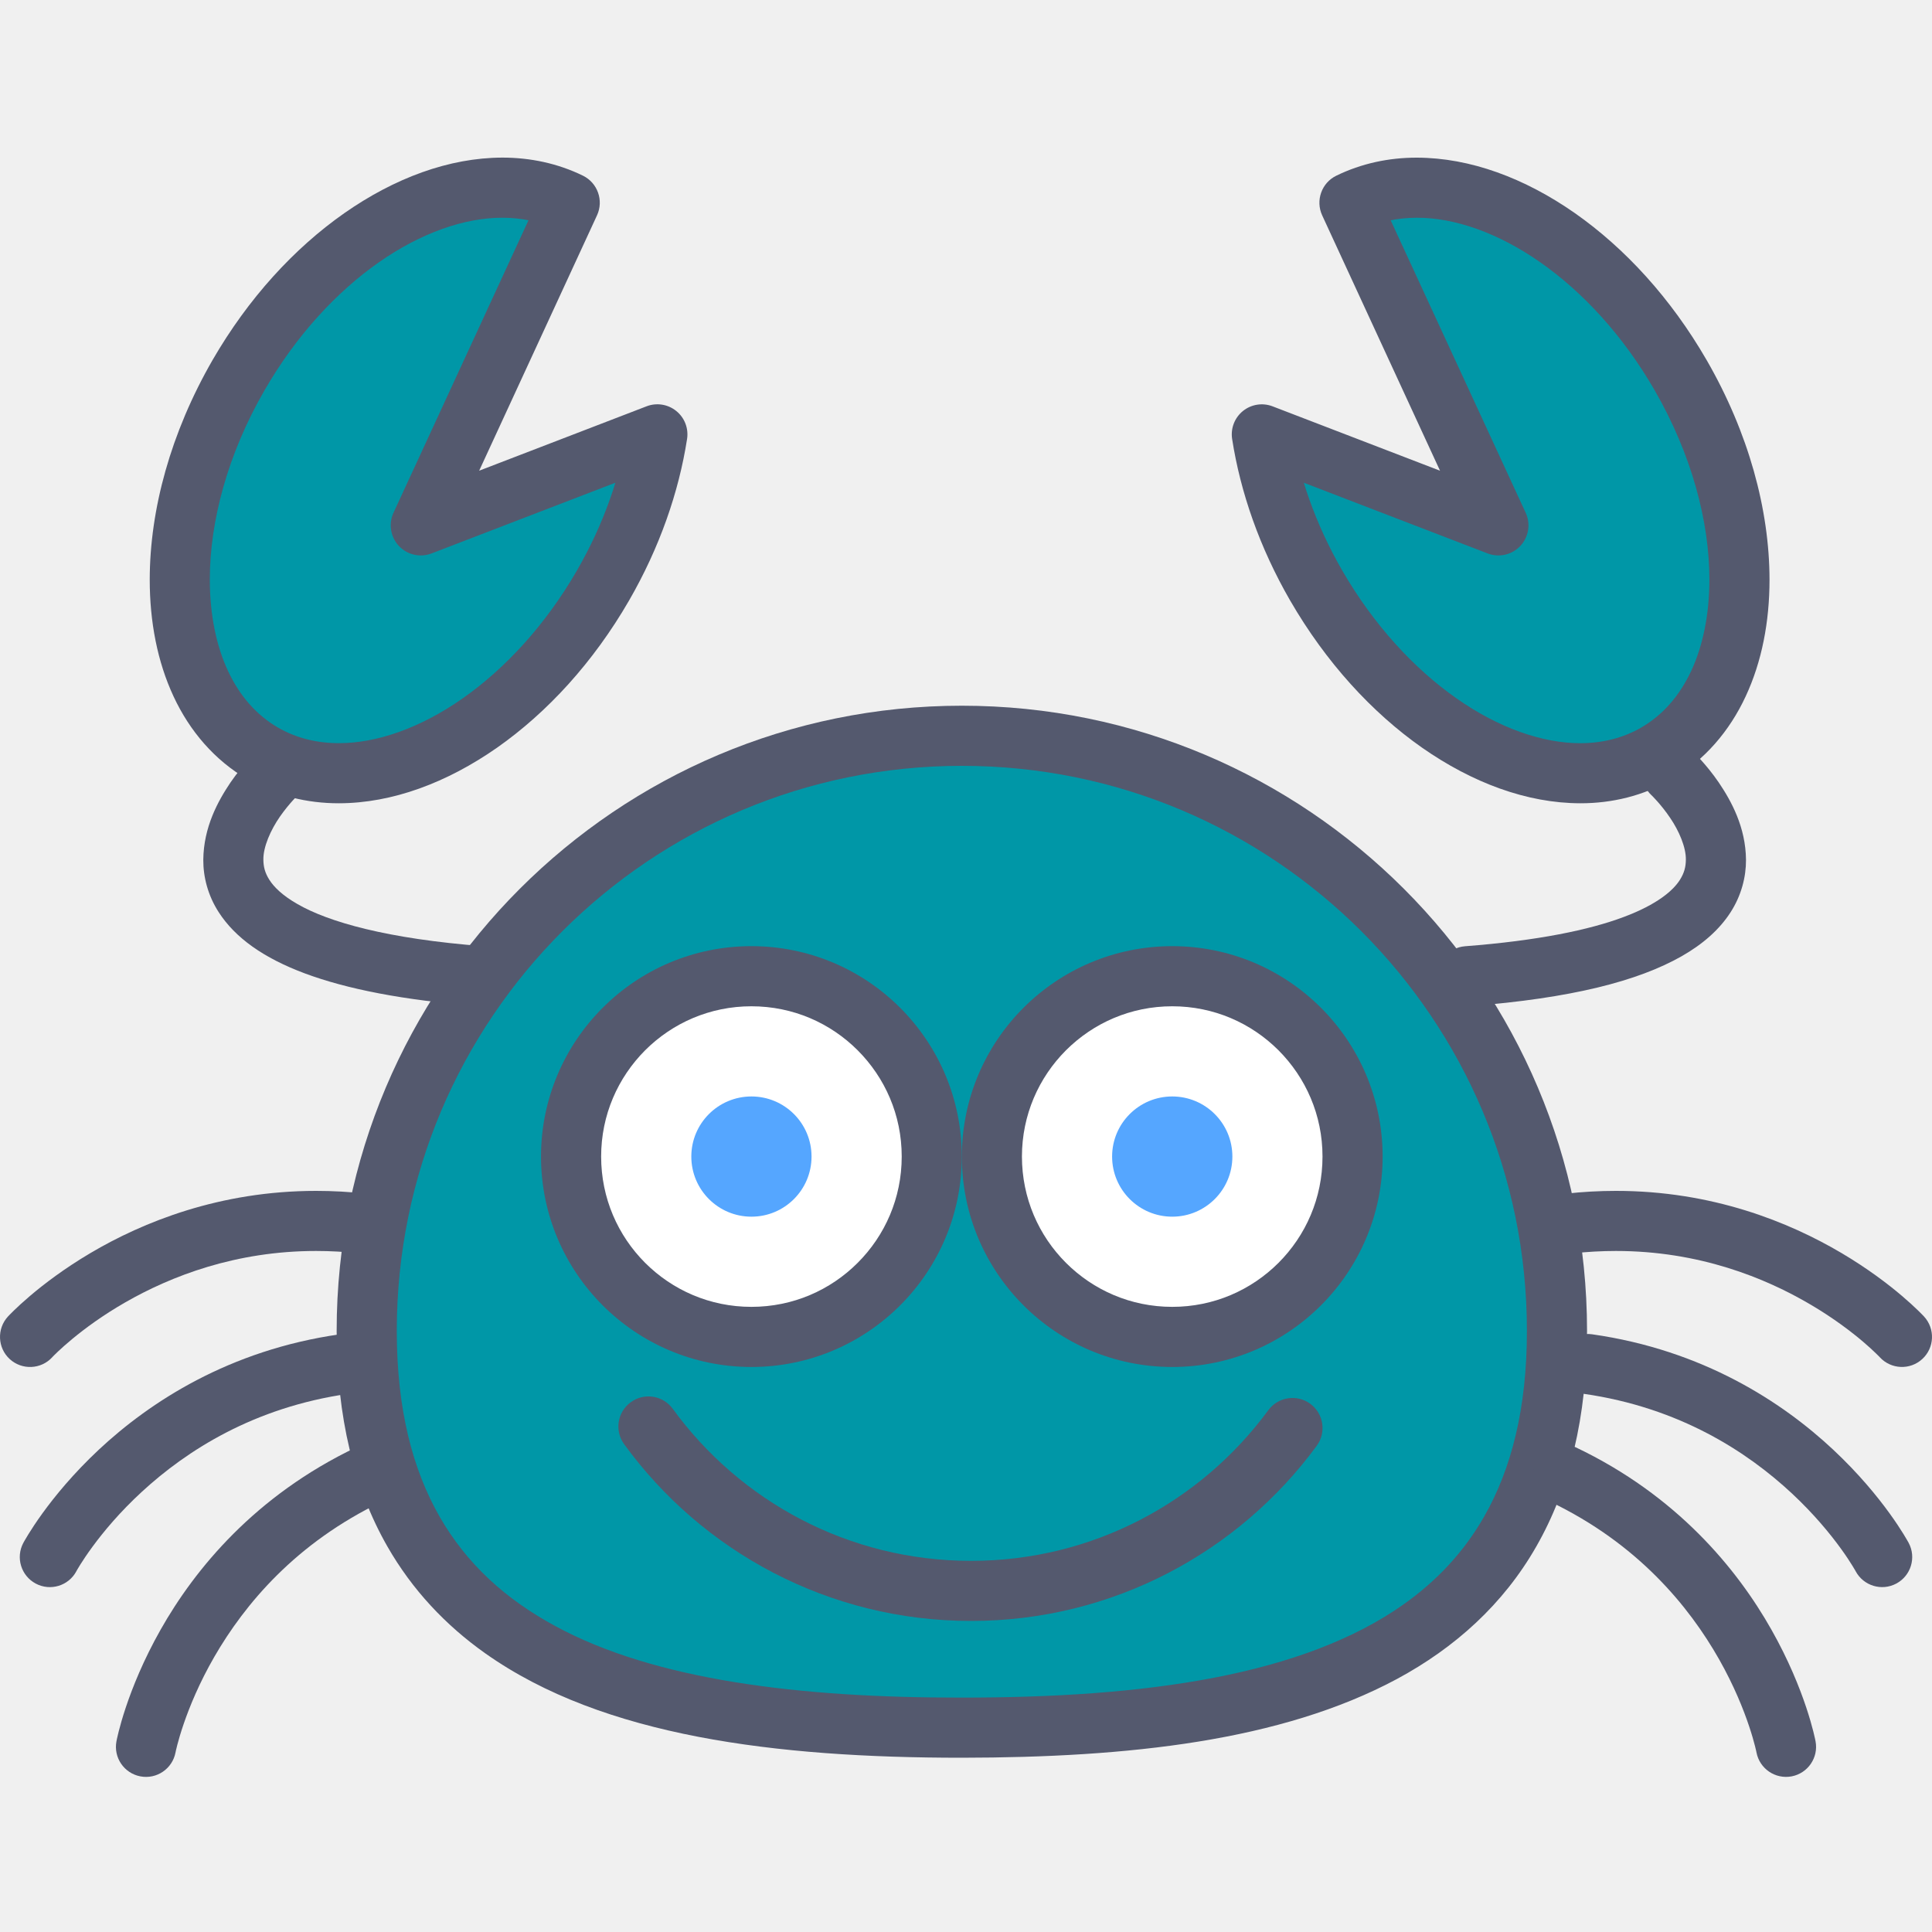
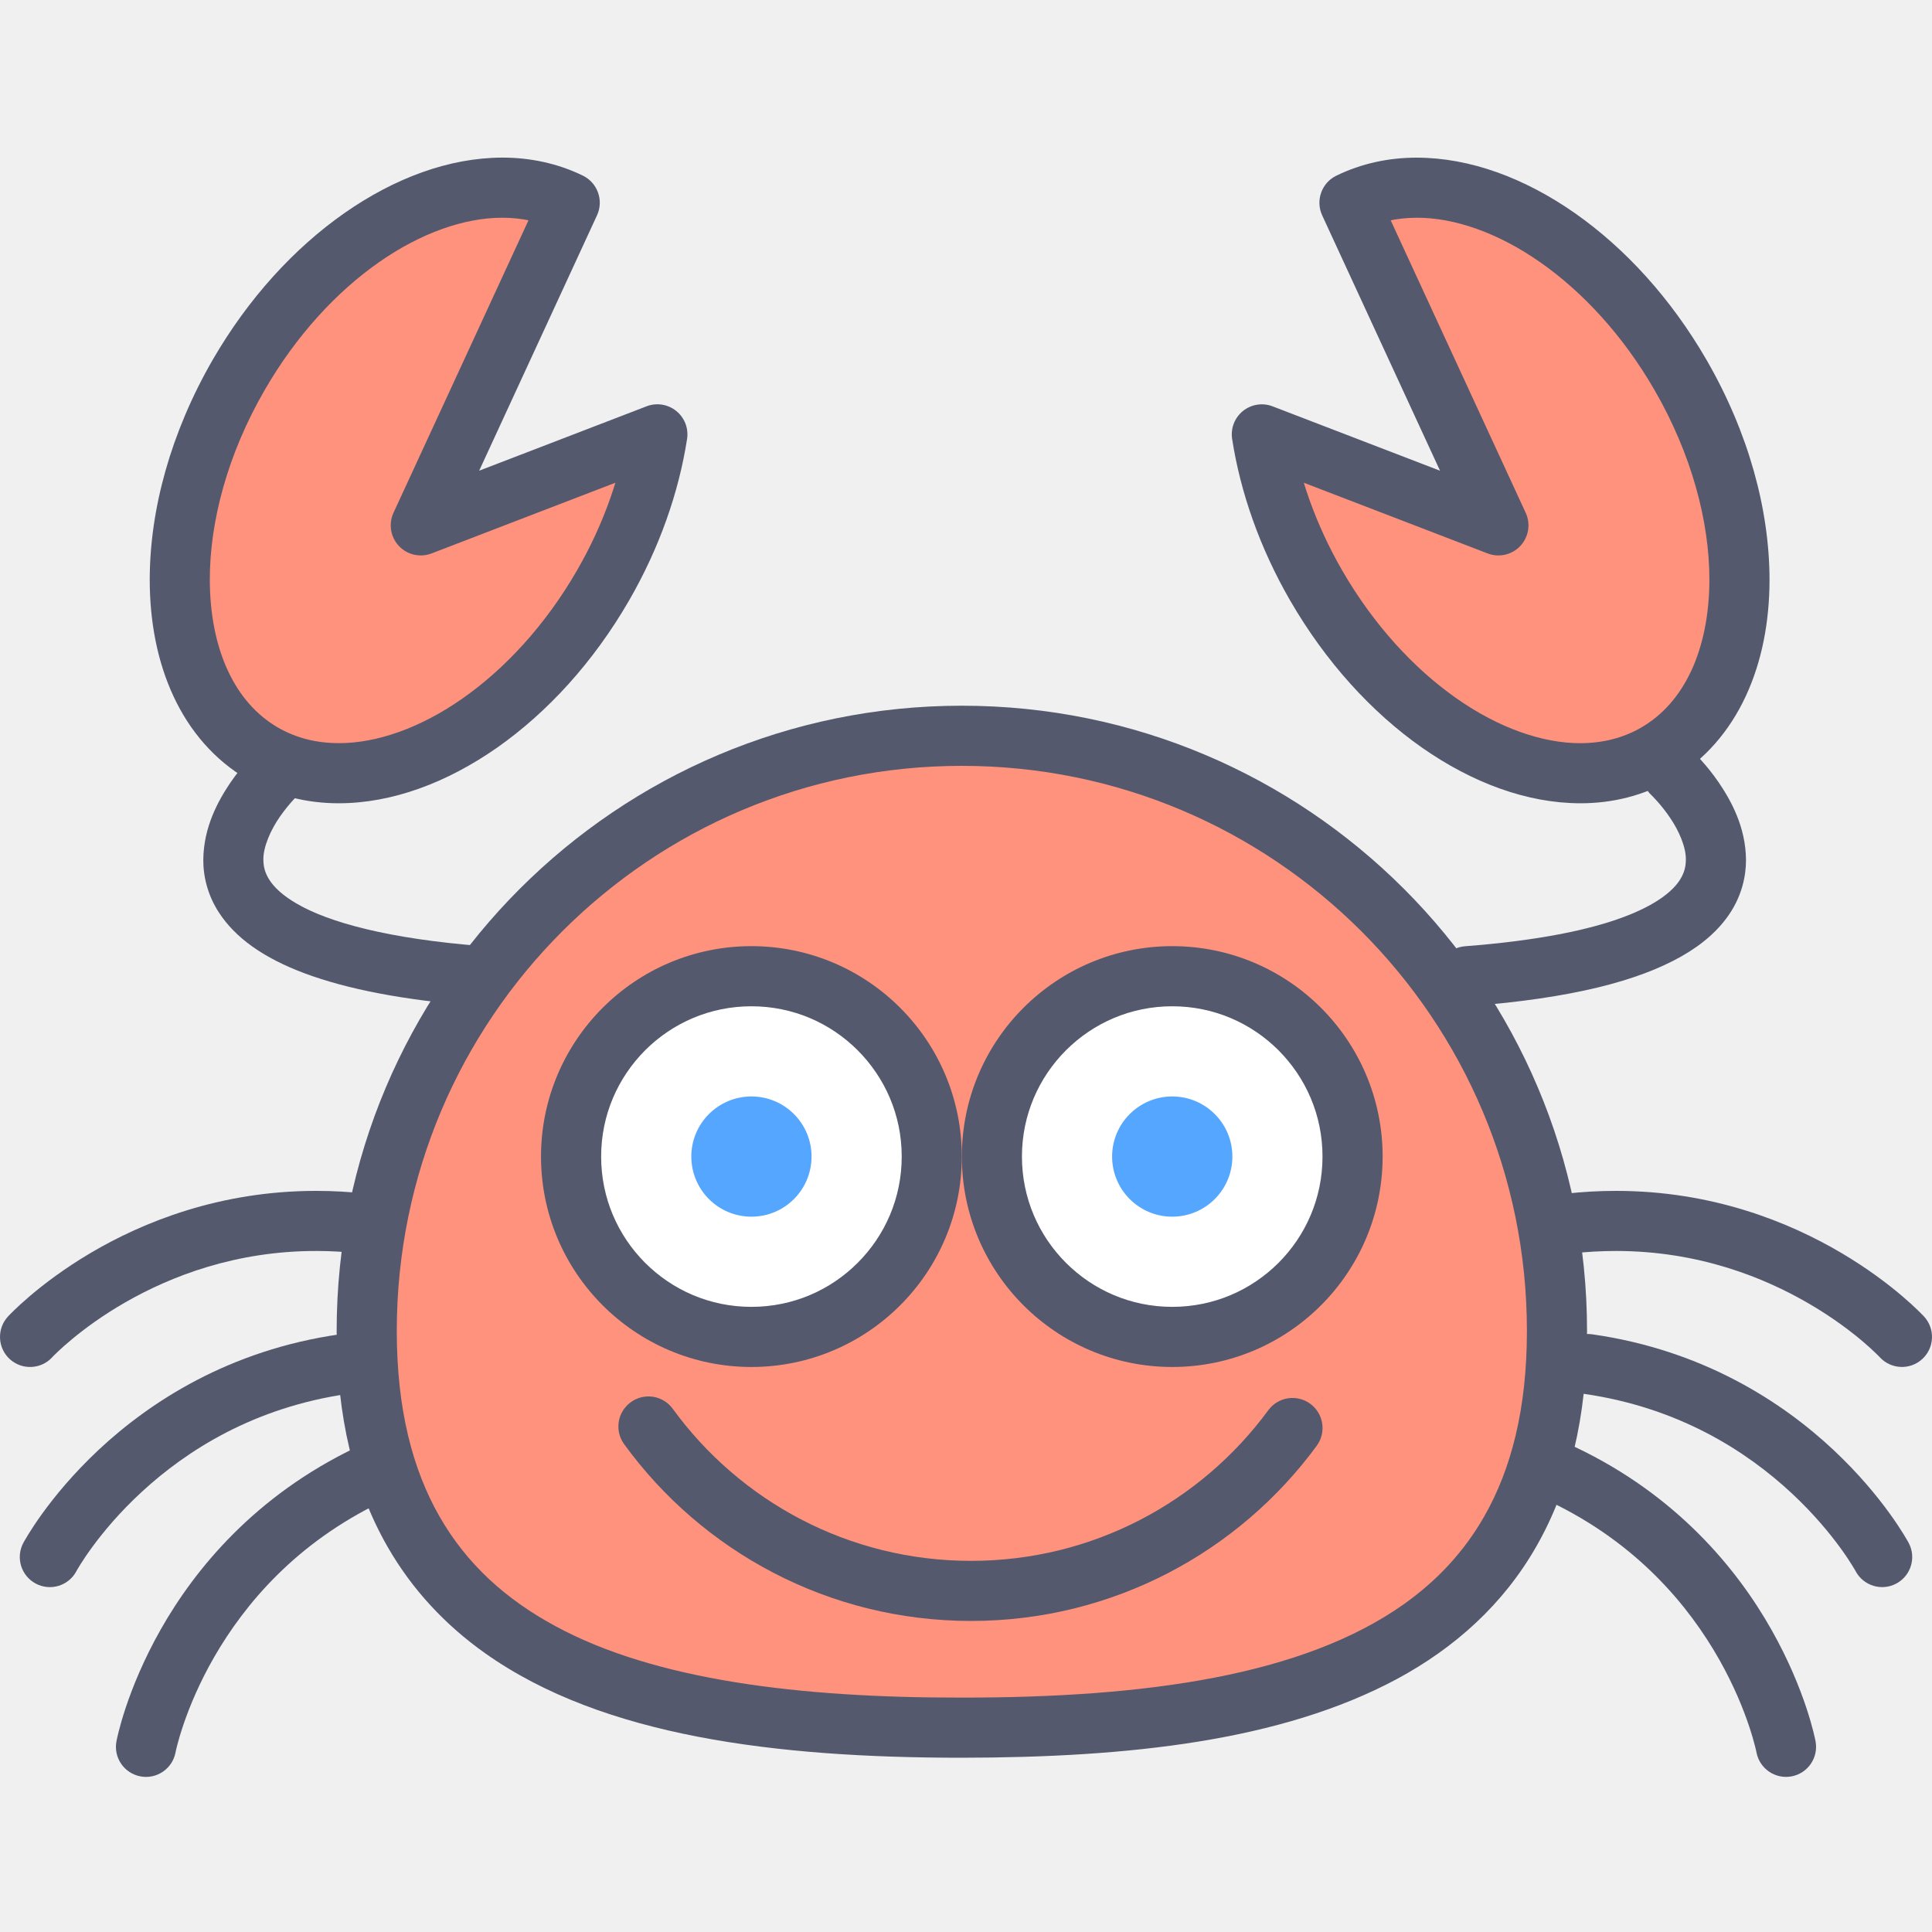
<svg xmlns="http://www.w3.org/2000/svg" width="40" height="40" viewBox="0 0 40 40" fill="none">
  <g clip-path="url(#clip0)">
-     <path d="M32.236 27.555C32.236 20.75 26.719 15.233 19.914 15.233C13.109 15.233 7.593 20.75 7.593 27.555C7.593 34.36 13.109 35.77 19.914 35.77C26.719 35.77 32.236 34.36 32.236 27.555V27.555Z" fill="#0097A7" />
+     <path d="M32.236 27.555C32.236 20.75 26.719 15.233 19.914 15.233C13.109 15.233 7.593 20.75 7.593 27.555C7.593 34.36 13.109 35.77 19.914 35.77C26.719 35.77 32.236 34.36 32.236 27.555V27.555Z" fill="#FF927D" />
    <path d="M32.236 27.555H32.858C32.857 20.406 27.063 14.611 19.914 14.611C12.765 14.611 6.971 20.406 6.97 27.555C6.97 29.339 7.334 30.819 8.021 32.019C8.535 32.917 9.227 33.65 10.046 34.23C11.277 35.101 12.782 35.635 14.454 35.958C16.128 36.28 17.976 36.392 19.914 36.392C23.359 36.388 26.522 36.049 28.922 34.762C30.119 34.117 31.122 33.219 31.807 32.019C32.495 30.819 32.858 29.339 32.858 27.555H31.613C31.613 29.174 31.287 30.421 30.727 31.4C30.306 32.135 29.75 32.727 29.062 33.215C28.032 33.945 26.697 34.435 25.138 34.735C23.58 35.036 21.804 35.148 19.914 35.147C16.554 35.152 13.556 34.785 11.497 33.666C10.464 33.108 9.663 32.379 9.101 31.4C8.541 30.421 8.215 29.174 8.215 27.555C8.215 24.322 9.523 21.401 11.641 19.282C13.76 17.164 16.681 15.856 19.914 15.856C23.146 15.856 26.067 17.164 28.187 19.282C30.305 21.401 31.613 24.322 31.613 27.555H32.236V27.555Z" fill="#54596E" />
    <path d="M19.291 23.945C19.291 26.008 17.62 27.679 15.558 27.679C13.496 27.679 11.824 26.008 11.824 23.945C11.824 21.883 13.496 20.212 15.558 20.212C17.62 20.212 19.291 21.883 19.291 23.945Z" fill="white" />
    <path d="M19.291 23.945H19.913C19.913 21.54 17.963 19.59 15.557 19.589C13.152 19.59 11.202 21.54 11.201 23.945C11.202 26.351 13.152 28.301 15.557 28.302C17.963 28.301 19.913 26.351 19.913 23.945H18.669C18.669 24.807 18.322 25.581 17.757 26.146C17.193 26.71 16.419 27.057 15.557 27.057C14.696 27.057 13.922 26.71 13.357 26.146C12.793 25.581 12.446 24.807 12.446 23.945C12.446 23.084 12.793 22.311 13.357 21.745C13.922 21.181 14.696 20.834 15.557 20.834C16.419 20.834 17.193 21.181 17.757 21.745C18.322 22.311 18.669 23.084 18.669 23.945H19.291Z" fill="#54596E" />
    <path d="M28.004 23.945C28.004 26.008 26.333 27.679 24.27 27.679C22.208 27.679 20.537 26.008 20.537 23.945C20.537 21.883 22.208 20.212 24.27 20.212C26.333 20.212 28.004 21.883 28.004 23.945Z" fill="white" />
    <path d="M28.003 23.945H28.626C28.625 21.54 26.676 19.59 24.27 19.589C21.864 19.59 19.914 21.54 19.914 23.945C19.914 26.351 21.864 28.301 24.27 28.302C26.676 28.301 28.625 26.351 28.626 23.945H27.381C27.381 24.807 27.034 25.581 26.47 26.146C25.905 26.71 25.131 27.057 24.27 27.057C23.409 27.057 22.635 26.71 22.07 26.146C21.505 25.581 21.159 24.807 21.158 23.945C21.159 23.084 21.505 22.311 22.07 21.745C22.635 21.181 23.409 20.834 24.27 20.834C25.131 20.834 25.905 21.181 26.47 21.745C27.034 22.311 27.381 23.084 27.381 23.945H28.003Z" fill="#54596E" />
    <path d="M1.081 28.101L1.081 28.1C1.118 28.061 1.655 27.502 2.597 26.962C3.54 26.422 4.877 25.9 6.544 25.9C6.837 25.9 7.14 25.916 7.453 25.951C7.794 25.99 8.102 25.744 8.14 25.402C8.179 25.061 7.933 24.753 7.591 24.715C7.231 24.674 6.882 24.656 6.544 24.656C4.55 24.656 2.959 25.301 1.873 25.943C0.786 26.586 0.194 27.227 0.164 27.258C-0.068 27.511 -0.052 27.905 0.201 28.138C0.454 28.37 0.848 28.354 1.081 28.101V28.101Z" fill="#54596E" />
    <path d="M1.581 32.531L1.379 32.423L1.58 32.532L1.581 32.531L1.379 32.423L1.58 32.532C1.585 32.522 2.02 31.728 2.94 30.883C3.862 30.035 5.252 29.137 7.214 28.857C7.554 28.808 7.79 28.494 7.742 28.153C7.693 27.813 7.378 27.576 7.038 27.625C4.745 27.951 3.102 29.027 2.047 30.013C0.99 31.002 0.506 31.903 0.483 31.944C0.321 32.247 0.436 32.624 0.739 32.786C1.042 32.948 1.419 32.834 1.581 32.531Z" fill="#54596E" />
    <path d="M3.634 36.282L3.403 36.238L3.634 36.283L3.634 36.282L3.403 36.238L3.634 36.283C3.635 36.272 3.813 35.385 4.437 34.303C5.064 33.218 6.121 31.945 7.908 31.09C8.219 30.942 8.35 30.57 8.201 30.26C8.053 29.95 7.682 29.819 7.372 29.967C5.282 30.965 4.036 32.483 3.325 33.741C2.613 35 2.42 36.005 2.411 36.051C2.347 36.389 2.569 36.714 2.907 36.778C3.245 36.842 3.57 36.62 3.634 36.282V36.282Z" fill="#54596E" />
    <path d="M39.836 27.258C39.806 27.227 39.214 26.586 38.127 25.943C37.041 25.301 35.45 24.655 33.456 24.656C33.118 24.656 32.769 24.674 32.409 24.715C32.068 24.753 31.822 25.061 31.86 25.402C31.898 25.744 32.206 25.99 32.547 25.951C32.861 25.916 33.164 25.9 33.456 25.9C35.177 25.9 36.547 26.455 37.494 27.015C37.966 27.293 38.33 27.573 38.572 27.778C38.693 27.881 38.784 27.966 38.842 28.023L38.906 28.086L38.919 28.099L38.919 28.1C39.152 28.353 39.546 28.37 39.799 28.137C40.052 27.905 40.068 27.511 39.836 27.258V27.258Z" fill="#54596E" />
    <path d="M39.517 31.944C39.494 31.903 39.01 31.002 37.953 30.013C36.898 29.026 35.255 27.951 32.962 27.625C32.622 27.576 32.306 27.813 32.258 28.153C32.209 28.493 32.446 28.808 32.786 28.857C34.779 29.142 36.182 30.064 37.103 30.923C37.562 31.352 37.897 31.763 38.114 32.063C38.223 32.213 38.302 32.335 38.352 32.417L38.407 32.508L38.418 32.529L38.42 32.532L38.62 32.423L38.419 32.53L38.42 32.532L38.62 32.423L38.419 32.53C38.581 32.833 38.958 32.948 39.261 32.786C39.564 32.624 39.679 32.247 39.517 31.944V31.944Z" fill="#54596E" />
    <path d="M37.589 36.051C37.58 36.005 37.388 35 36.675 33.74C35.965 32.483 34.719 30.964 32.628 29.967C32.318 29.819 31.947 29.95 31.799 30.26C31.651 30.57 31.782 30.942 32.092 31.09C33.907 31.958 34.97 33.258 35.592 34.354C35.901 34.9 36.098 35.393 36.215 35.745C36.274 35.92 36.312 36.06 36.336 36.153L36.361 36.257L36.365 36.279L36.366 36.283L36.594 36.238L36.366 36.282L36.366 36.283L36.594 36.238L36.366 36.282C36.43 36.619 36.755 36.841 37.093 36.778C37.431 36.714 37.653 36.388 37.589 36.051V36.051Z" fill="#54596E" />
    <path d="M16.802 23.945C16.802 24.633 16.245 25.19 15.558 25.19C14.87 25.19 14.313 24.633 14.313 23.945C14.313 23.258 14.87 22.701 15.558 22.701C16.245 22.701 16.802 23.258 16.802 23.945Z" fill="#55A6FF" />
    <path d="M25.515 23.945C25.515 24.633 24.957 25.19 24.27 25.19C23.583 25.19 23.025 24.633 23.025 23.945C23.025 23.258 23.583 22.701 24.27 22.701C24.957 22.701 25.515 23.258 25.515 23.945Z" fill="#55A6FF" />
-     <path d="M8.712 10.877C8.712 10.877 10.909 6.119 11.796 4.197C9.715 3.18 6.693 4.729 4.94 7.766C3.135 10.891 3.362 14.399 5.445 15.602C7.529 16.805 10.681 15.247 12.485 12.122C13.082 11.088 13.452 10.014 13.61 8.993L8.712 10.877Z" fill="#0097A7" />
+     <path d="M8.712 10.877C8.712 10.877 10.909 6.119 11.796 4.197C9.715 3.18 6.693 4.729 4.94 7.766C3.135 10.891 3.362 14.399 5.445 15.602C7.529 16.805 10.681 15.247 12.485 12.122C13.082 11.088 13.452 10.014 13.61 8.993L8.712 10.877Z" fill="#FF927D" />
    <path d="M8.713 10.877L9.278 11.138C9.278 11.138 11.474 6.379 12.361 4.457C12.502 4.151 12.373 3.786 12.069 3.637C11.547 3.382 10.978 3.263 10.401 3.263C9.296 3.265 8.166 3.688 7.129 4.413C6.091 5.14 5.14 6.176 4.401 7.454C3.534 8.959 3.101 10.551 3.1 11.999C3.1 12.873 3.258 13.698 3.592 14.416C3.925 15.133 4.443 15.743 5.134 16.141C5.712 16.476 6.361 16.632 7.017 16.631C8.124 16.629 9.255 16.204 10.294 15.478C11.332 14.749 12.285 13.712 13.024 12.433C13.658 11.334 14.054 10.188 14.225 9.089C14.259 8.869 14.174 8.648 14.001 8.509C13.828 8.369 13.594 8.332 13.387 8.412L8.489 10.296L8.713 10.877L9.278 11.138L8.713 10.877L8.936 11.458L13.834 9.574L13.61 8.993L12.995 8.898C12.849 9.838 12.505 10.842 11.946 11.81C11.294 12.94 10.455 13.846 9.579 14.459C8.703 15.074 7.796 15.388 7.017 15.386C6.552 15.386 6.133 15.28 5.756 15.064C5.308 14.803 4.964 14.411 4.72 13.89C4.477 13.37 4.344 12.722 4.344 11.999C4.343 10.801 4.711 9.404 5.479 8.077C6.13 6.948 6.968 6.044 7.842 5.432C8.717 4.819 9.623 4.506 10.401 4.508C10.809 4.508 11.182 4.59 11.523 4.756L11.796 4.197L11.23 3.936C10.787 4.897 10.016 6.567 9.356 7.997C8.696 9.427 8.147 10.616 8.147 10.616C8.041 10.846 8.085 11.118 8.258 11.303C8.432 11.488 8.699 11.549 8.936 11.458L8.713 10.877Z" fill="#54596E" />
    <path d="M5.316 15.554C5.295 15.574 5.04 15.812 4.773 16.199C4.512 16.586 4.215 17.126 4.209 17.802C4.207 18.155 4.304 18.541 4.53 18.889C4.87 19.415 5.453 19.833 6.313 20.154C7.177 20.475 8.339 20.709 9.929 20.832C10.272 20.858 10.571 20.602 10.598 20.259C10.624 19.917 10.368 19.618 10.025 19.591C8.007 19.438 6.794 19.084 6.161 18.719C5.842 18.537 5.67 18.362 5.577 18.216C5.484 18.069 5.455 17.946 5.453 17.802C5.447 17.534 5.606 17.179 5.798 16.904C5.893 16.768 5.99 16.652 6.061 16.574L6.144 16.485L6.164 16.465L6.167 16.462L6.018 16.305L6.166 16.464L6.167 16.462L6.018 16.305L6.166 16.464C6.417 16.229 6.43 15.835 6.196 15.584C5.961 15.333 5.567 15.319 5.316 15.554Z" fill="#54596E" />
-     <path d="M31.023 10.877C31.023 10.877 28.827 6.119 27.94 4.197C30.021 3.18 33.043 4.729 34.795 7.766C36.6 10.891 36.373 14.399 34.29 15.602C32.206 16.805 29.055 15.247 27.25 12.122C26.653 11.088 26.284 10.014 26.125 8.993L31.023 10.877Z" fill="#0097A7" />
+     <path d="M31.023 10.877C31.023 10.877 28.827 6.119 27.94 4.197C30.021 3.18 33.043 4.729 34.795 7.766C36.6 10.891 36.373 14.399 34.29 15.602C32.206 16.805 29.055 15.247 27.25 12.122C26.653 11.088 26.284 10.014 26.125 8.993L31.023 10.877Z" fill="#FF927D" />
    <path d="M31.023 10.877L31.588 10.617C31.588 10.617 29.392 5.858 28.504 3.936L27.939 4.197L28.213 4.756C28.553 4.59 28.926 4.509 29.334 4.508C30.112 4.506 31.018 4.819 31.893 5.433C32.767 6.044 33.605 6.948 34.256 8.077C35.023 9.404 35.392 10.801 35.391 11.999C35.391 12.722 35.257 13.37 35.015 13.89C34.77 14.411 34.427 14.803 33.978 15.064H33.979C33.602 15.28 33.182 15.386 32.718 15.387C31.939 15.388 31.031 15.074 30.155 14.459C29.28 13.846 28.441 12.94 27.789 11.811C27.23 10.842 26.886 9.838 26.739 8.898L26.125 8.993L25.901 9.574L30.799 11.458C31.036 11.549 31.303 11.488 31.477 11.303C31.65 11.117 31.694 10.847 31.588 10.617L31.023 10.877L31.246 10.296L26.348 8.413C26.14 8.333 25.907 8.37 25.734 8.509C25.561 8.649 25.476 8.869 25.51 9.089C25.681 10.189 26.077 11.334 26.711 12.433C27.451 13.712 28.402 14.75 29.441 15.479C30.48 16.205 31.611 16.629 32.718 16.631C33.374 16.632 34.023 16.476 34.601 16.142H34.601C35.292 15.744 35.81 15.133 36.143 14.416C36.477 13.699 36.636 12.874 36.636 12C36.634 10.551 36.202 8.959 35.334 7.455C34.595 6.176 33.644 5.14 32.607 4.413C31.569 3.688 30.44 3.266 29.334 3.264C28.757 3.263 28.188 3.383 27.666 3.638C27.362 3.786 27.233 4.151 27.374 4.458C27.818 5.419 28.589 7.089 29.248 8.519C29.909 9.948 30.457 11.138 30.457 11.138L31.023 10.877L31.246 10.296L31.023 10.877Z" fill="#54596E" />
    <path d="M34.192 16.464L34.339 16.306L34.191 16.462L34.192 16.464L34.339 16.306L34.191 16.462C34.196 16.467 34.395 16.66 34.577 16.931C34.762 17.201 34.909 17.543 34.904 17.802C34.902 17.946 34.873 18.069 34.781 18.216C34.644 18.433 34.316 18.725 33.61 18.988C32.907 19.251 31.846 19.475 30.332 19.591C29.99 19.618 29.733 19.917 29.76 20.26C29.786 20.603 30.085 20.859 30.428 20.832C32.547 20.666 33.908 20.312 34.813 19.8C35.264 19.544 35.603 19.239 35.828 18.89C36.053 18.542 36.151 18.155 36.149 17.802C36.143 17.127 35.846 16.586 35.584 16.199C35.318 15.812 35.062 15.574 35.041 15.554C34.79 15.319 34.396 15.333 34.162 15.584C33.927 15.835 33.941 16.229 34.192 16.464V16.464Z" fill="#54596E" />
    <path d="M12.922 29.9C14.533 32.117 17.152 33.56 20.104 33.56C23.041 33.56 25.648 32.132 27.261 29.934C27.464 29.657 27.405 29.267 27.128 29.064C26.851 28.861 26.461 28.92 26.258 29.198C24.867 31.09 22.631 32.316 20.104 32.316C17.564 32.316 15.318 31.076 13.929 29.168C13.727 28.89 13.338 28.828 13.06 29.031C12.781 29.233 12.72 29.622 12.922 29.9V29.9Z" fill="#54596E" />
  </g>
  <defs>
    <clipPath id="clip0">
      <rect width="40" height="40" fill="white" />
    </clipPath>
  </defs>
</svg>
